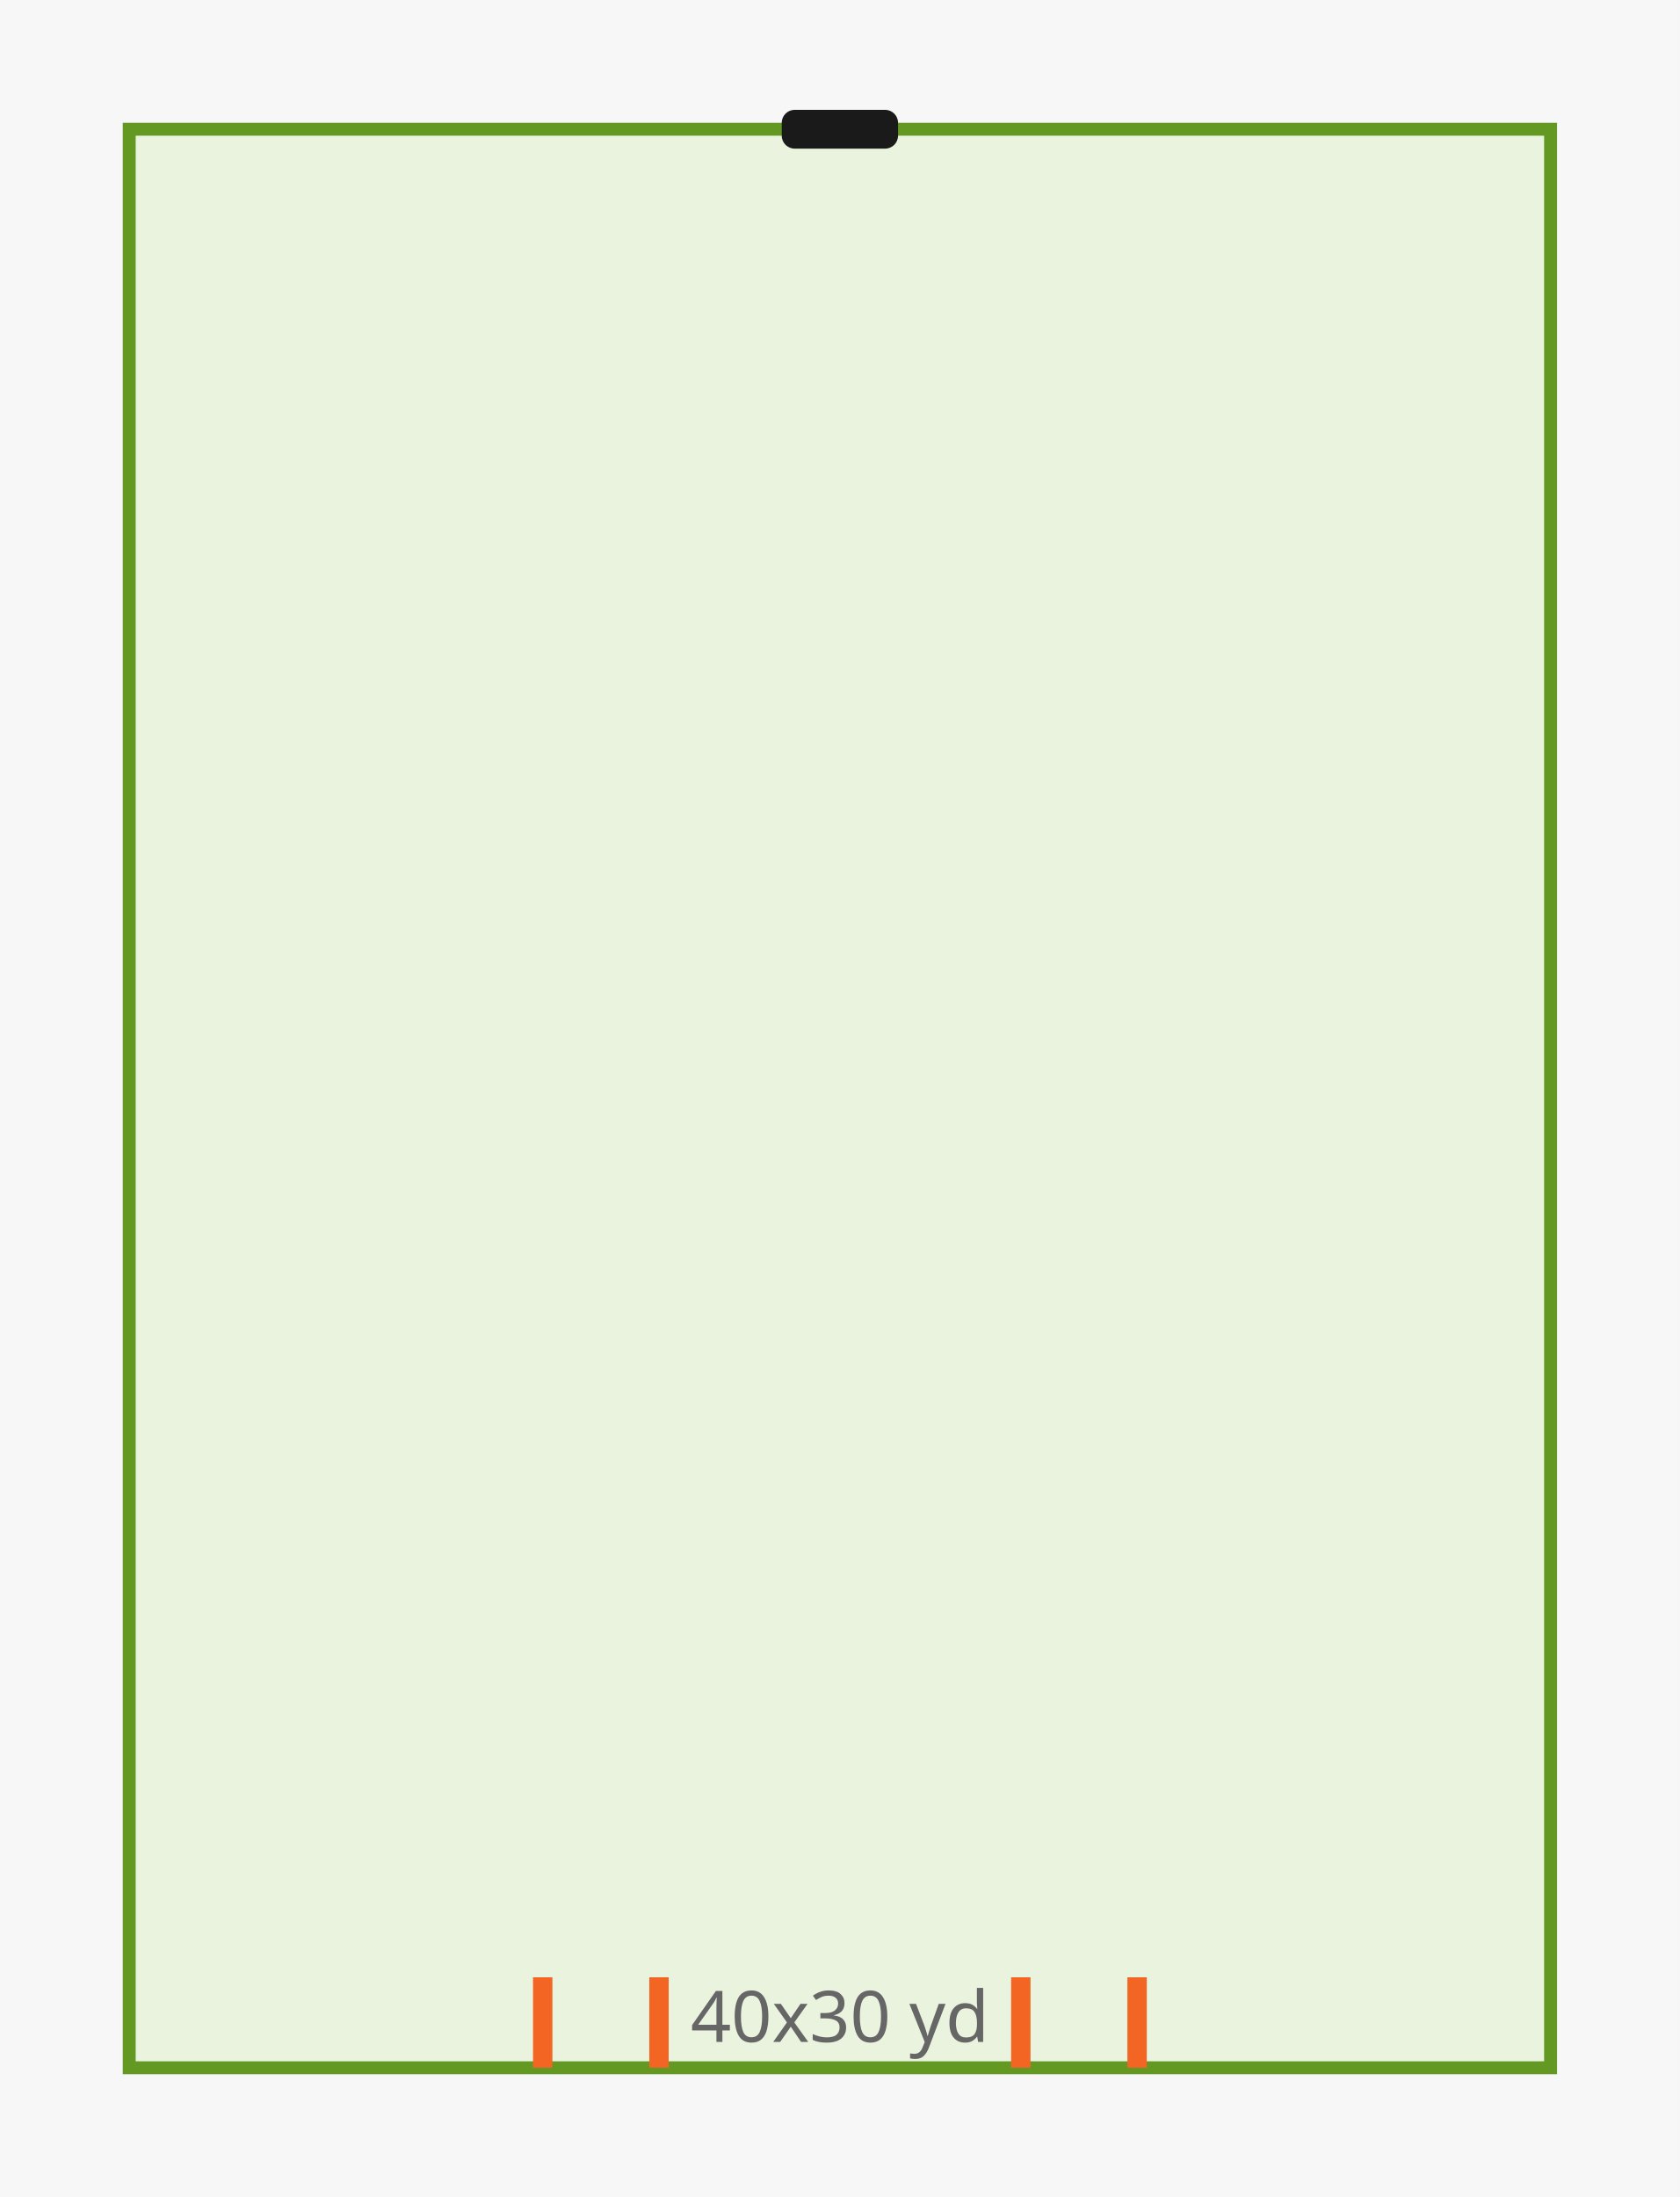
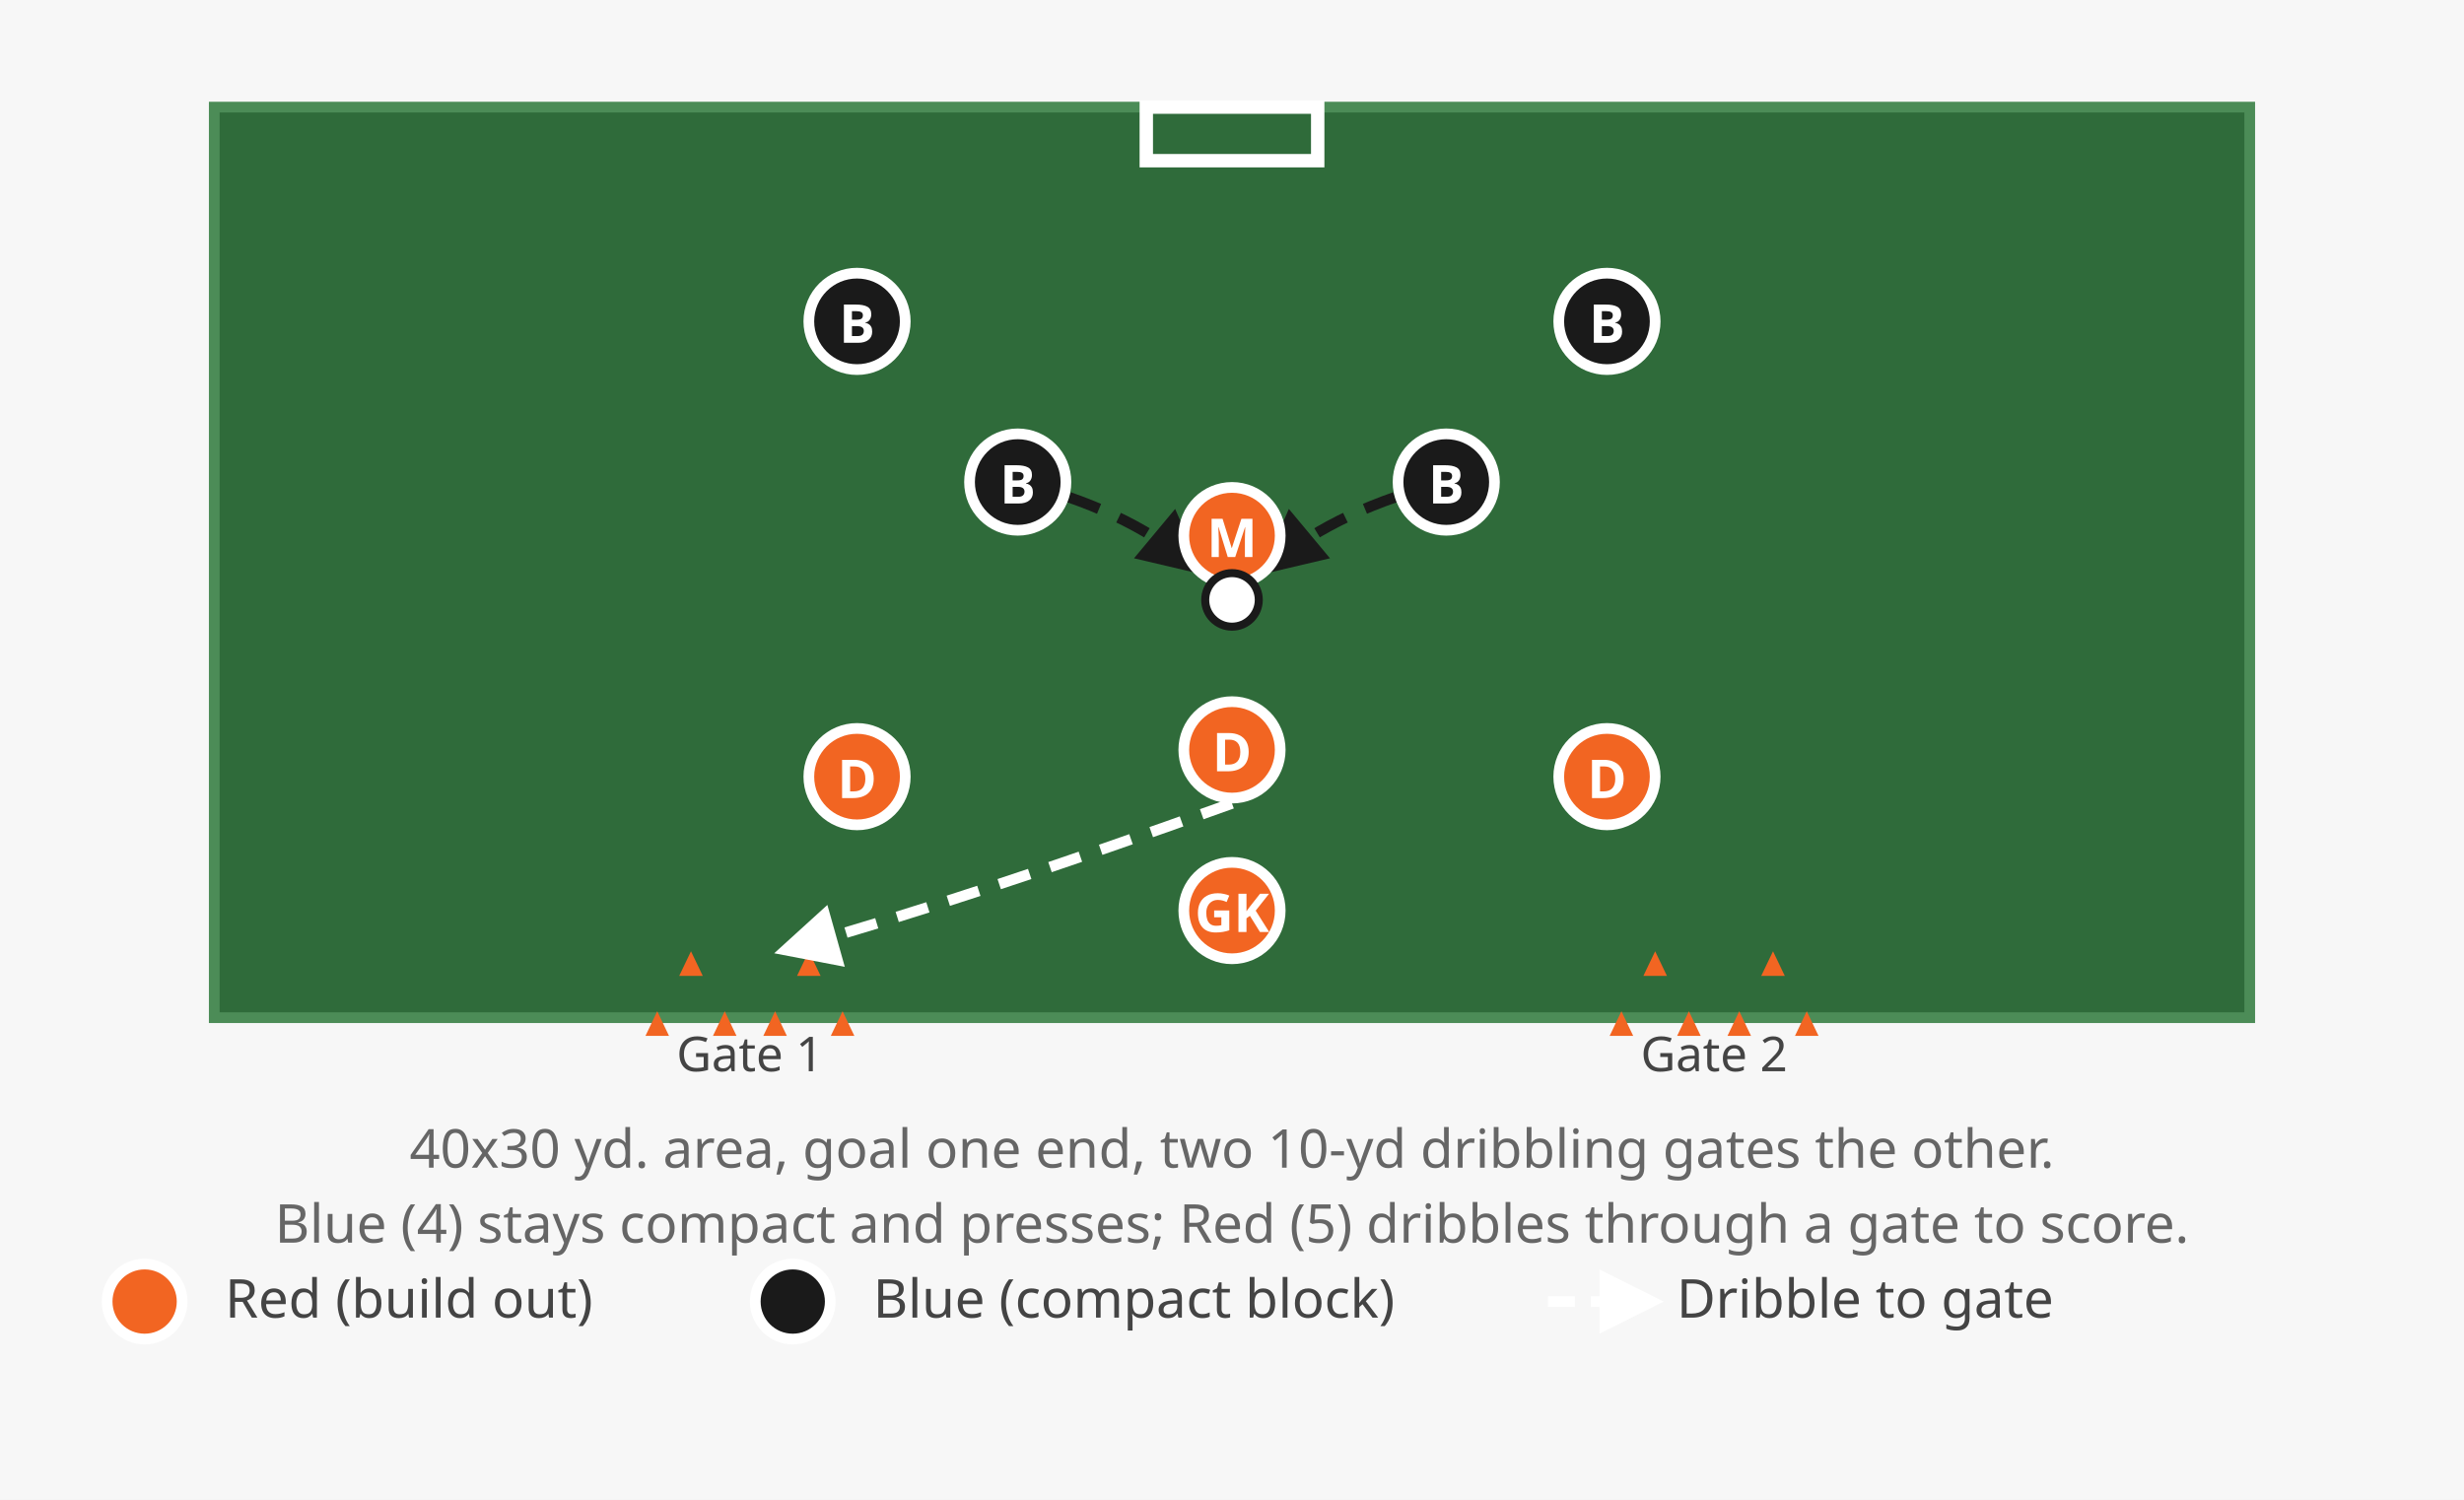
- <svg xmlns="http://www.w3.org/2000/svg" viewBox="0 0 260 340" role="img">
-   <rect width="260" height="340" fill="#F7F7F7" />
-   <rect x="20" y="20" width="220" height="300" fill="#EAF3DE" stroke="#639922" stroke-width="2" />
-   <rect x="121" y="17" width="18" height="6" rx="2" fill="#1A1A1A" />
-   <line x1="84" y1="320" x2="84" y2="306" stroke="#F26522" stroke-width="3" />
-   <line x1="102" y1="320" x2="102" y2="306" stroke="#F26522" stroke-width="3" />
-   <line x1="158" y1="320" x2="158" y2="306" stroke="#F26522" stroke-width="3" />
-   <line x1="176" y1="320" x2="176" y2="306" stroke="#F26522" stroke-width="3" />
-   <text x="130.0" y="316" text-anchor="middle" font-size="11" fill="#666" font-family="sans-serif">40x30 yd</text>
+ <svg xmlns="http://www.w3.org/2000/svg" viewBox="0 0 460 280" role="img">
+   <rect width="460" height="280" fill="#F7F7F7" />
+   <defs>
+     <marker id="darr" viewBox="0 0 10 10" refX="7" refY="5" markerWidth="6" markerHeight="6" orient="auto">
+       <path d="M0,0 L10,5 L0,10 Z" fill="#1A1A1A" />
+     </marker>
+     <marker id="darrw" viewBox="0 0 10 10" refX="7" refY="5" markerWidth="6" markerHeight="6" orient="auto">
+       <path d="M0,0 L10,5 L0,10 Z" fill="#FFFFFF" />
+     </marker>
+     <marker id="sarr" viewBox="0 0 10 10" refX="7" refY="5" markerWidth="6" markerHeight="6" orient="auto">
+       <path d="M0,0 L10,5 L0,10 Z" fill="#F26522" />
+     </marker>
+   </defs>
+   <rect x="40" y="20" width="380" height="170" fill="#2F6B3A" stroke="#4C8C57" stroke-width="2" />
+   <rect x="214" y="20" width="32" height="10" fill="none" stroke="#FFFFFF" stroke-width="2.5" />
+   <polygon points="129.0,177.6 126.8,182.2 131.2,182.2" fill="#F26522" />
+   <polygon points="122.7,188.8 120.5,193.4 124.9,193.4" fill="#F26522" />
+   <polygon points="135.3,188.8 133.1,193.4 137.5,193.4" fill="#F26522" />
+   <polygon points="151.0,177.6 148.8,182.2 153.2,182.2" fill="#F26522" />
+   <polygon points="144.7,188.8 142.5,193.4 146.9,193.4" fill="#F26522" />
+   <polygon points="157.3,188.8 155.1,193.4 159.5,193.4" fill="#F26522" />
+   <polygon points="309.0,177.6 306.8,182.2 311.2,182.2" fill="#F26522" />
+   <polygon points="302.7,188.8 300.5,193.4 304.9,193.4" fill="#F26522" />
+   <polygon points="315.3,188.8 313.1,193.4 317.5,193.4" fill="#F26522" />
+   <polygon points="331.0,177.6 328.8,182.2 333.2,182.2" fill="#F26522" />
+   <polygon points="324.7,188.8 322.5,193.4 326.9,193.4" fill="#F26522" />
+   <polygon points="337.3,188.8 335.1,193.4 339.5,193.4" fill="#F26522" />
+   <text x="140" y="200" text-anchor="middle" font-size="9" fill="#444" font-family="sans-serif">Gate 1</text>
+   <text x="320" y="200" text-anchor="middle" font-size="9" fill="#444" font-family="sans-serif">Gate 2</text>
+   <path d="M190,90 Q210,95 222,105" fill="none" stroke="#1A1A1A" stroke-width="2" stroke-dasharray="6 4" marker-end="url(#darr)" />
+   <path d="M270,90 Q250,95 238,105" fill="none" stroke="#1A1A1A" stroke-width="2" stroke-dasharray="6 4" marker-end="url(#darr)" />
+   <path d="M230,150 Q180,168 148,177" fill="none" stroke="#FFFFFF" stroke-width="2" stroke-dasharray="6 4" marker-end="url(#darrw)" />
+   <circle cx="230" cy="170" r="9" fill="#F26522" stroke="#FFFFFF" stroke-width="2" />
+   <text x="230" y="174" text-anchor="middle" font-size="10" font-weight="700" fill="#FFFFFF" font-family="sans-serif">GK</text>
+   <circle cx="160" cy="145" r="9" fill="#F26522" stroke="#FFFFFF" stroke-width="2" />
+   <text x="160" y="149" text-anchor="middle" font-size="10" font-weight="700" fill="#FFFFFF" font-family="sans-serif">D</text>
+   <circle cx="300" cy="145" r="9" fill="#F26522" stroke="#FFFFFF" stroke-width="2" />
+   <text x="300" y="149" text-anchor="middle" font-size="10" font-weight="700" fill="#FFFFFF" font-family="sans-serif">D</text>
+   <circle cx="230" cy="140" r="9" fill="#F26522" stroke="#FFFFFF" stroke-width="2" />
+   <text x="230" y="144" text-anchor="middle" font-size="10" font-weight="700" fill="#FFFFFF" font-family="sans-serif">D</text>
+   <circle cx="230" cy="100" r="9" fill="#F26522" stroke="#FFFFFF" stroke-width="2" />
+   <text x="230" y="104" text-anchor="middle" font-size="10" font-weight="700" fill="#FFFFFF" font-family="sans-serif">M</text>
+   <circle cx="190" cy="90" r="9" fill="#1A1A1A" stroke="#FFFFFF" stroke-width="2" />
+   <text x="190" y="94" text-anchor="middle" font-size="10" font-weight="700" fill="#FFFFFF" font-family="sans-serif">B</text>
+   <circle cx="270" cy="90" r="9" fill="#1A1A1A" stroke="#FFFFFF" stroke-width="2" />
+   <text x="270" y="94" text-anchor="middle" font-size="10" font-weight="700" fill="#FFFFFF" font-family="sans-serif">B</text>
+   <circle cx="160" cy="60" r="9" fill="#1A1A1A" stroke="#FFFFFF" stroke-width="2" />
+   <text x="160" y="64" text-anchor="middle" font-size="10" font-weight="700" fill="#FFFFFF" font-family="sans-serif">B</text>
+   <circle cx="300" cy="60" r="9" fill="#1A1A1A" stroke="#FFFFFF" stroke-width="2" />
+   <text x="300" y="64" text-anchor="middle" font-size="10" font-weight="700" fill="#FFFFFF" font-family="sans-serif">B</text>
+   <circle cx="230" cy="112" r="5" fill="#FFFFFF" stroke="#1A1A1A" stroke-width="1.5" />
+   <text x="230" y="218" text-anchor="middle" font-size="10" fill="#666" font-family="sans-serif">40x30 yd. area, goal one end, two 10-yd dribbling gates the other.</text>
+   <text x="230" y="232" text-anchor="middle" font-size="10" fill="#666" font-family="sans-serif">Blue (4) stays compact and presses; Red (5) dribbles through a gate to score.</text>
+   <g font-family="sans-serif" font-size="10" fill="#444">
+     <circle cx="27" cy="243" r="7" fill="#F26522" stroke="#FFFFFF" stroke-width="2" />
+     <text x="42" y="246">Red (build out)</text>
+     <circle cx="148" cy="243" r="7" fill="#1A1A1A" stroke="#FFFFFF" stroke-width="2" />
+     <text x="163" y="246">Blue (compact block)</text>
+     <line x1="289" y1="243" x2="307" y2="243" stroke="#FFFFFF" stroke-width="2" stroke-dasharray="5 3" marker-end="url(#darrw)" />
+     <text x="313" y="246">Dribble to gate</text>
+   </g>
</svg>
